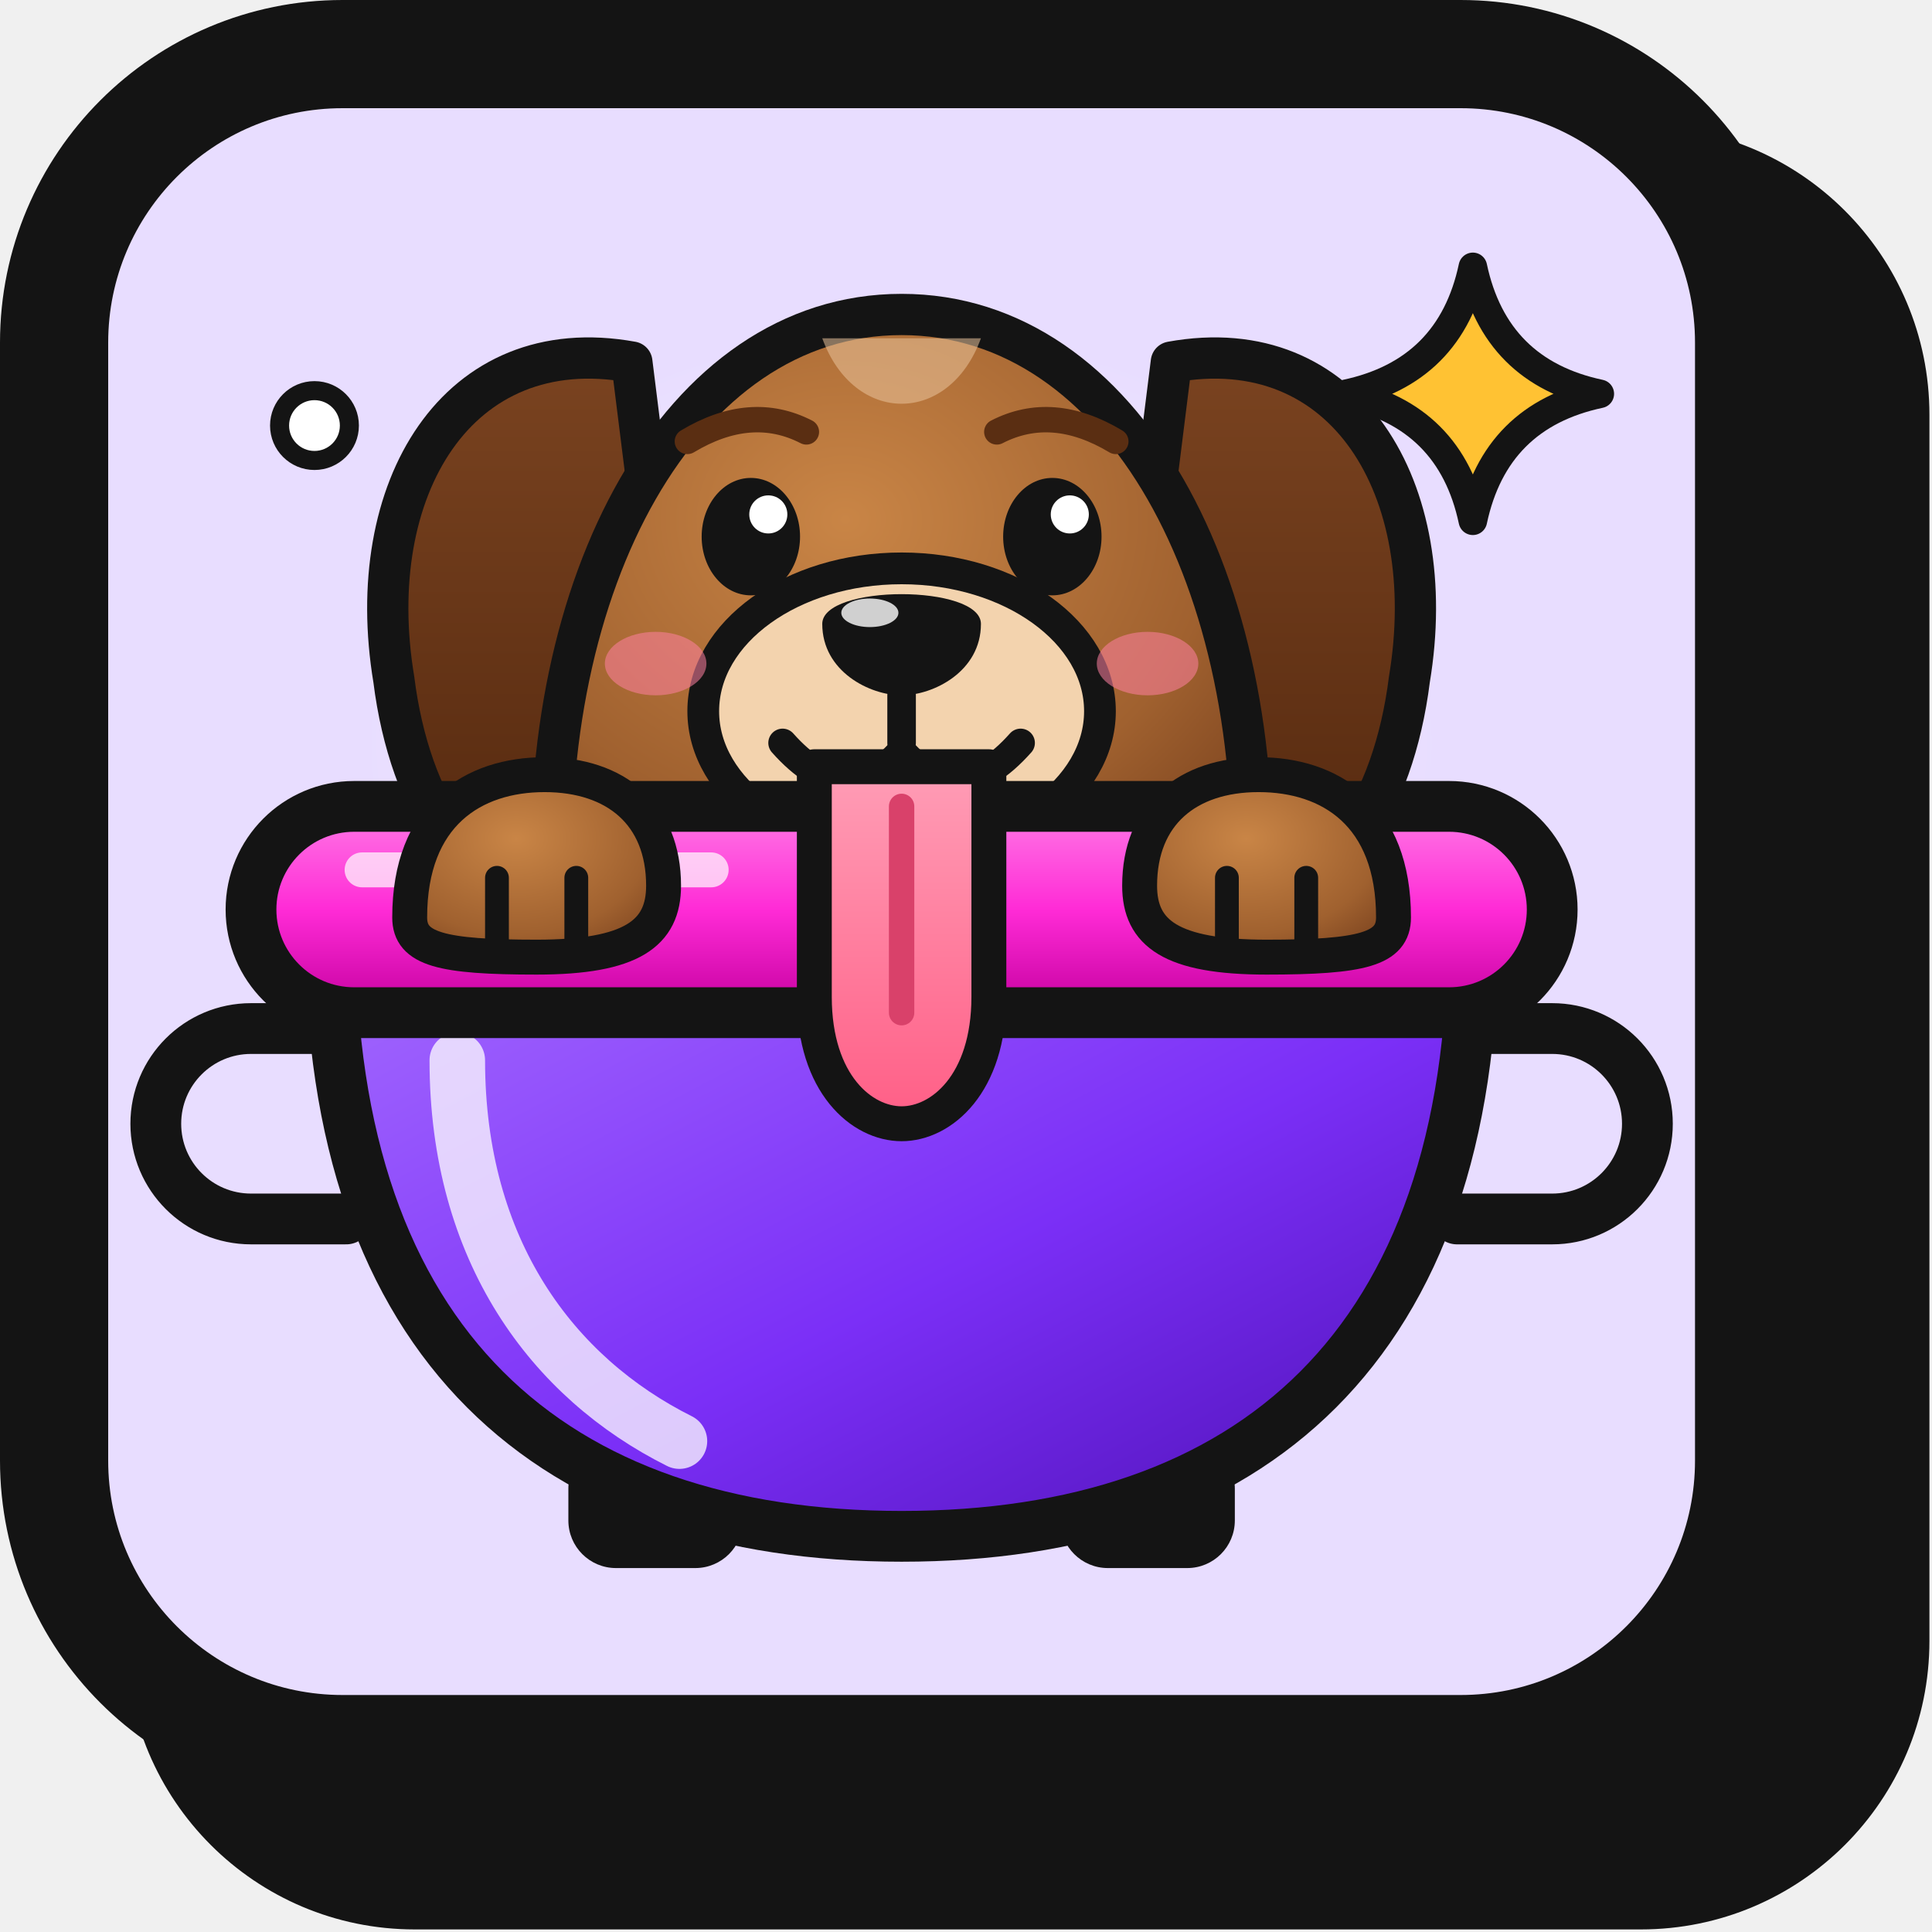
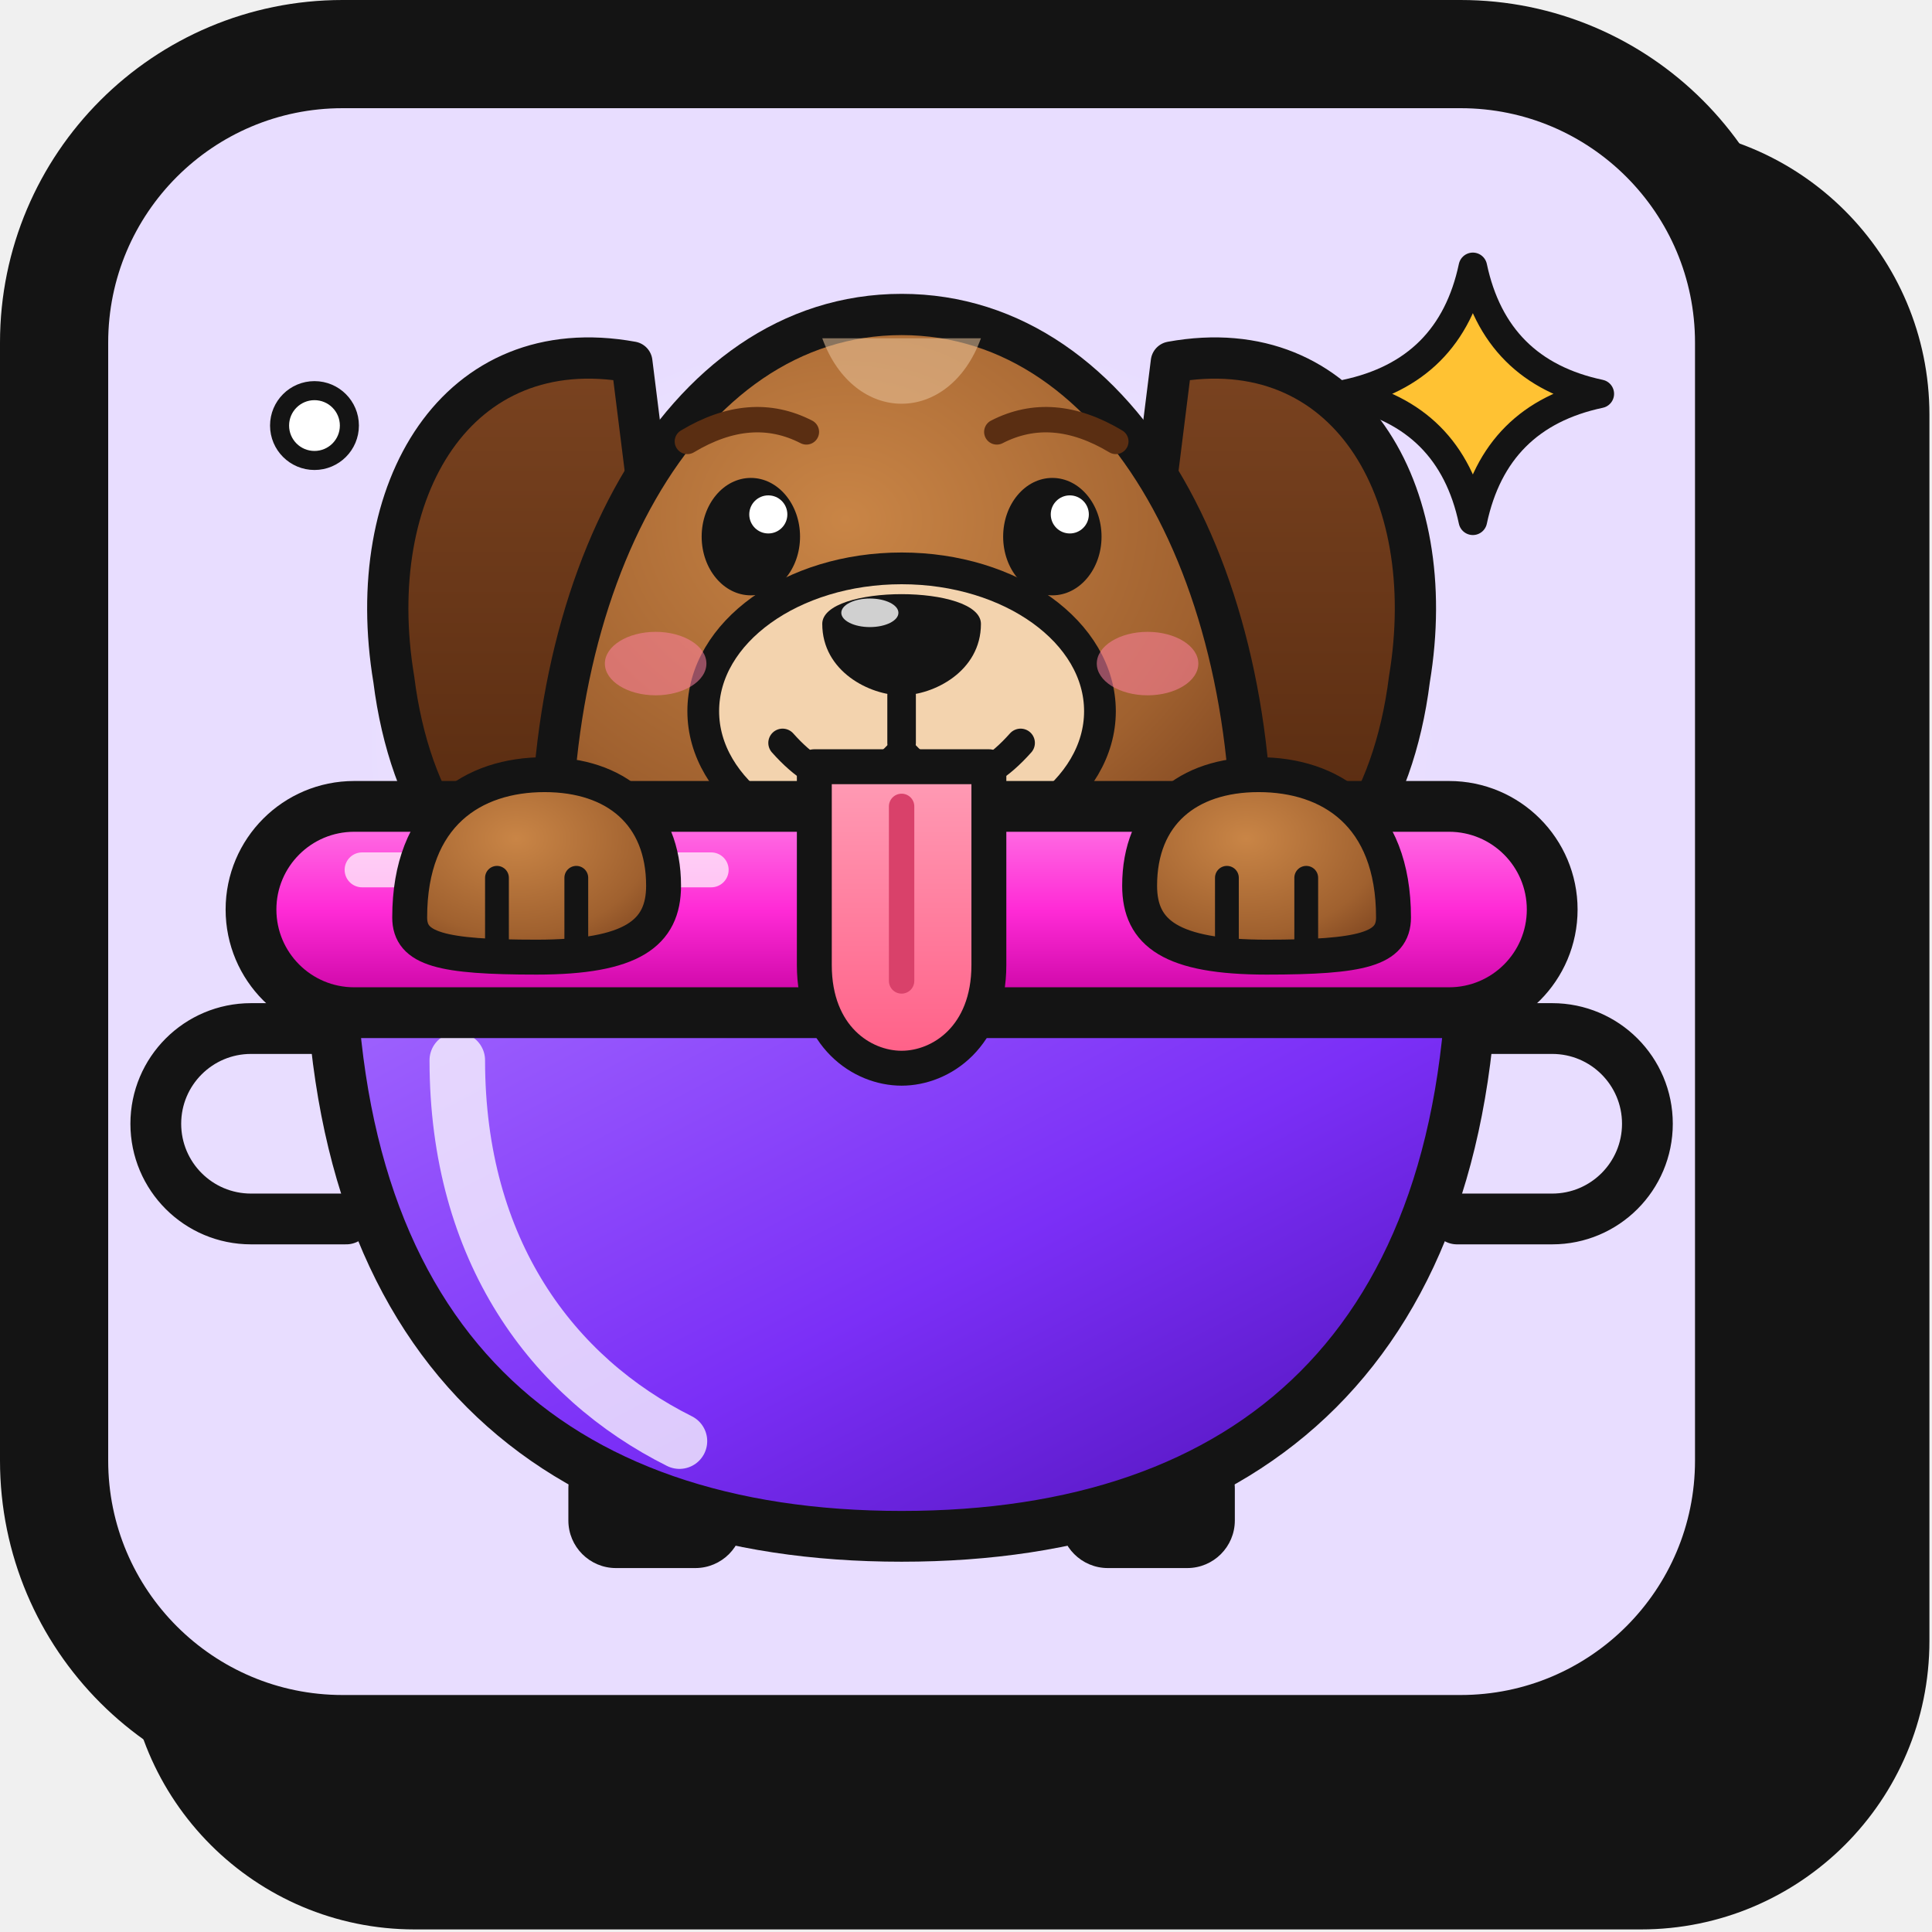
<svg xmlns="http://www.w3.org/2000/svg" viewBox="0 0 120 120" width="120" height="120" role="img" aria-labelledby="t">
  <defs>
    <linearGradient id="potBody" x1="0" y1="0" x2="1" y2="1">
      <stop offset="0" stop-color="#A46BFF" />
      <stop offset=".55" stop-color="#7B2FF7" />
      <stop offset="1" stop-color="#4B0FB0" />
    </linearGradient>
    <linearGradient id="rim" x1="0" y1="0" x2="0" y2="1">
      <stop offset="0" stop-color="#FF7BE6" />
      <stop offset=".5" stop-color="#FF2BD6" />
      <stop offset="1" stop-color="#C4009F" />
    </linearGradient>
    <radialGradient id="fur" cx=".42" cy=".35" r=".75">
      <stop offset="0" stop-color="#C98546" />
      <stop offset=".7" stop-color="#A0612F" />
      <stop offset="1" stop-color="#7E4520" />
    </radialGradient>
    <linearGradient id="ear" x1="0" y1="0" x2="0" y2="1">
      <stop offset="0" stop-color="#7A4320" />
      <stop offset="1" stop-color="#55290F" />
    </linearGradient>
    <linearGradient id="tongue" x1="0" y1="0" x2="0" y2="1">
      <stop offset="0" stop-color="#FF9DB6" />
      <stop offset="1" stop-color="#FF5E86" />
    </linearGradient>
    <radialGradient id="glow" cx=".5" cy=".5" r=".5">
      <stop offset="0" stop-color="#FFFFFF" stop-opacity=".85" />
      <stop offset="1" stop-color="#FFFFFF" stop-opacity="0" />
    </radialGradient>
  </defs>
  <rect x="7.84" y="7.84" width="112" height="112" rx="17.92" fill="#141414" />
  <rect x="3.36" y="3.36" width="105.28" height="105.28" rx="17.92" fill="#E8DDFF" stroke="#141414" stroke-width="6.72" />
  <g transform="translate(6.72 6.72) scale(0.9856)">
    <ellipse cx="50" cy="40" rx="34" ry="26" fill="url(#glow)" />
    <path d="M14 58 h-5 a6 6 0 0 0 0 12 h6" fill="none" stroke="#141414" stroke-linejoin="round" stroke-linecap="round" stroke-width="3.2" />
    <path d="M86 58 h5 a6 6 0 0 1 0 12 h-6" fill="none" stroke="#141414" stroke-linejoin="round" stroke-linecap="round" stroke-width="3.2" />
    <rect x="29" y="84" width="11" height="8" rx="3" fill="#141414" />
    <rect x="60" y="84" width="11" height="8" rx="3" fill="#141414" />
    <path d="M14 52 C14 78 28 90 50 90 C72 90 86 78 86 52 Z" fill="url(#potBody)" stroke="#141414" stroke-linejoin="round" stroke-linecap="round" stroke-width="3.2" />
    <path d="M22 60 C22 72 28 80 36 84" fill="none" stroke="#FFFFFF" stroke-opacity=".75" stroke-width="3.5" stroke-linecap="round" />
    <circle cx="23" cy="56" r="1.8" fill="#FFFFFF" fill-opacity=".8" />
    <path d="M33 16 C22 14 16 24 18 36 C19 44 23 50 28 49 C33 48 34 40 35 32 Z" fill="url(#ear)" stroke="#141414" stroke-linejoin="round" stroke-linecap="round" stroke-width="2.6" />
    <path d="M67 16 C78 14 84 24 82 36 C81 44 77 50 72 49 C67 48 66 40 65 32 Z" fill="url(#ear)" stroke="#141414" stroke-linejoin="round" stroke-linecap="round" stroke-width="2.6" />
    <path d="M28 50 C27 30 36 13 50 13 C64 13 73 30 72 50 Z" fill="url(#fur)" stroke="#141414" stroke-linejoin="round" stroke-linecap="round" stroke-width="2.6" />
    <path d="M45 14.5 C47 20 53 20 55 14.5" fill="#E9C29A" fill-opacity=".55" />
    <ellipse cx="50" cy="38" rx="12.5" ry="9" fill="#F3D3AE" stroke="#141414" stroke-linejoin="round" stroke-linecap="round" stroke-width="2" />
    <ellipse cx="40.5" cy="27" rx="3.1" ry="3.7" fill="#141414" />
    <ellipse cx="59.5" cy="27" rx="3.1" ry="3.7" fill="#141414" />
    <circle cx="41.6" cy="25.6" r="1.2" fill="#FFFFFF" />
    <circle cx="60.6" cy="25.6" r="1.2" fill="#FFFFFF" />
    <path d="M36.5 21 Q40.5 18.6 44 20.4" fill="none" stroke="#5A2E12" stroke-width="1.6" stroke-linecap="round" />
    <path d="M63.5 21 Q59.5 18.6 56 20.4" fill="none" stroke="#5A2E12" stroke-width="1.6" stroke-linecap="round" />
    <ellipse cx="34.5" cy="35" rx="3.2" ry="2" fill="#FF7FA0" fill-opacity=".55" />
    <ellipse cx="65.5" cy="35" rx="3.2" ry="2" fill="#FF7FA0" fill-opacity=".55" />
    <path d="M45 32.5 C45 30 55 30 55 32.5 C55 35.5 52 37 50 37 C48 37 45 35.5 45 32.5 Z" fill="#141414" />
    <ellipse cx="48" cy="31.8" rx="1.8" ry=".9" fill="#FFFFFF" fill-opacity=".8" />
    <path d="M50 37 V40" stroke="#141414" stroke-linejoin="round" stroke-linecap="round" stroke-width="1.8" fill="none" />
    <path d="M42.5 40 Q46.5 44.5 50 40.5 Q53.5 44.5 57.5 40" stroke="#141414" stroke-linejoin="round" stroke-linecap="round" stroke-width="1.8" fill="none" />
    <rect x="9" y="44" width="82" height="13" rx="6.5" fill="url(#rim)" stroke="#141414" stroke-linejoin="round" stroke-linecap="round" stroke-width="3.2" />
    <path d="M16 48 H38" stroke="#FFFFFF" stroke-opacity=".7" stroke-width="2.2" stroke-linecap="round" />
-     <path d="M44.5 41.5 C44.5 41.5 55.5 41.5 55.5 41.5 L55.5 56 C55.5 61.5 52.5 64 50 64 C47.5 64 44.5 61.5 44.5 56 Z" fill="url(#tongue)" stroke="#141414" stroke-linejoin="round" stroke-linecap="round" stroke-width="2.2" />
-     <path d="M50 44 V57" stroke="#D9416A" stroke-width="1.6" stroke-linecap="round" />
+     <path d="M44.5 41.5 C44.5 41.5 55.5 41.5 55.5 41.5 L55.5 54 C55.5 58.5 52.5 60.5 50 60.5 C47.5 60.5 44.5 58.5 44.5 54 Z" fill="url(#tongue)" stroke="#141414" stroke-linejoin="round" stroke-linecap="round" stroke-width="2.2" />
+     <path d="M50 44 V55" stroke="#D9416A" stroke-width="1.6" stroke-linecap="round" />
    <g stroke="#141414" stroke-linejoin="round" stroke-linecap="round" stroke-width="2.2">
      <path d="M19 51 C19 44.5 23 42 27.5 42 C32 42 35 44.5 35 49 C35 52 33 53.5 27 53.5 C21 53.5 19 53 19 51 Z" fill="url(#fur)" />
      <path d="M81 51 C81 44.5 77 42 72.5 42 C68 42 65 44.5 65 49 C65 52 67 53.5 73 53.5 C79 53.5 81 53 81 51 Z" fill="url(#fur)" />
      <path d="M24.5 48.5 V52.5 M29.5 48.5 V52.5 M70.5 48.5 V52.5 M75.5 48.5 V52.5" fill="none" stroke-width="1.5" />
    </g>
    <path d="M86 10 Q87.4 16.6 94 18 Q87.4 19.4 86 26 Q84.6 19.4 78 18 Q84.6 16.6 86 10 Z" fill="#FFC233" stroke="#141414" stroke-linejoin="round" stroke-linecap="round" stroke-width="1.8" />
    <circle cx="13" cy="20" r="2.2" fill="#FFFFFF" stroke="#141414" stroke-linejoin="round" stroke-linecap="round" stroke-width="1.2" />
  </g>
</svg>
